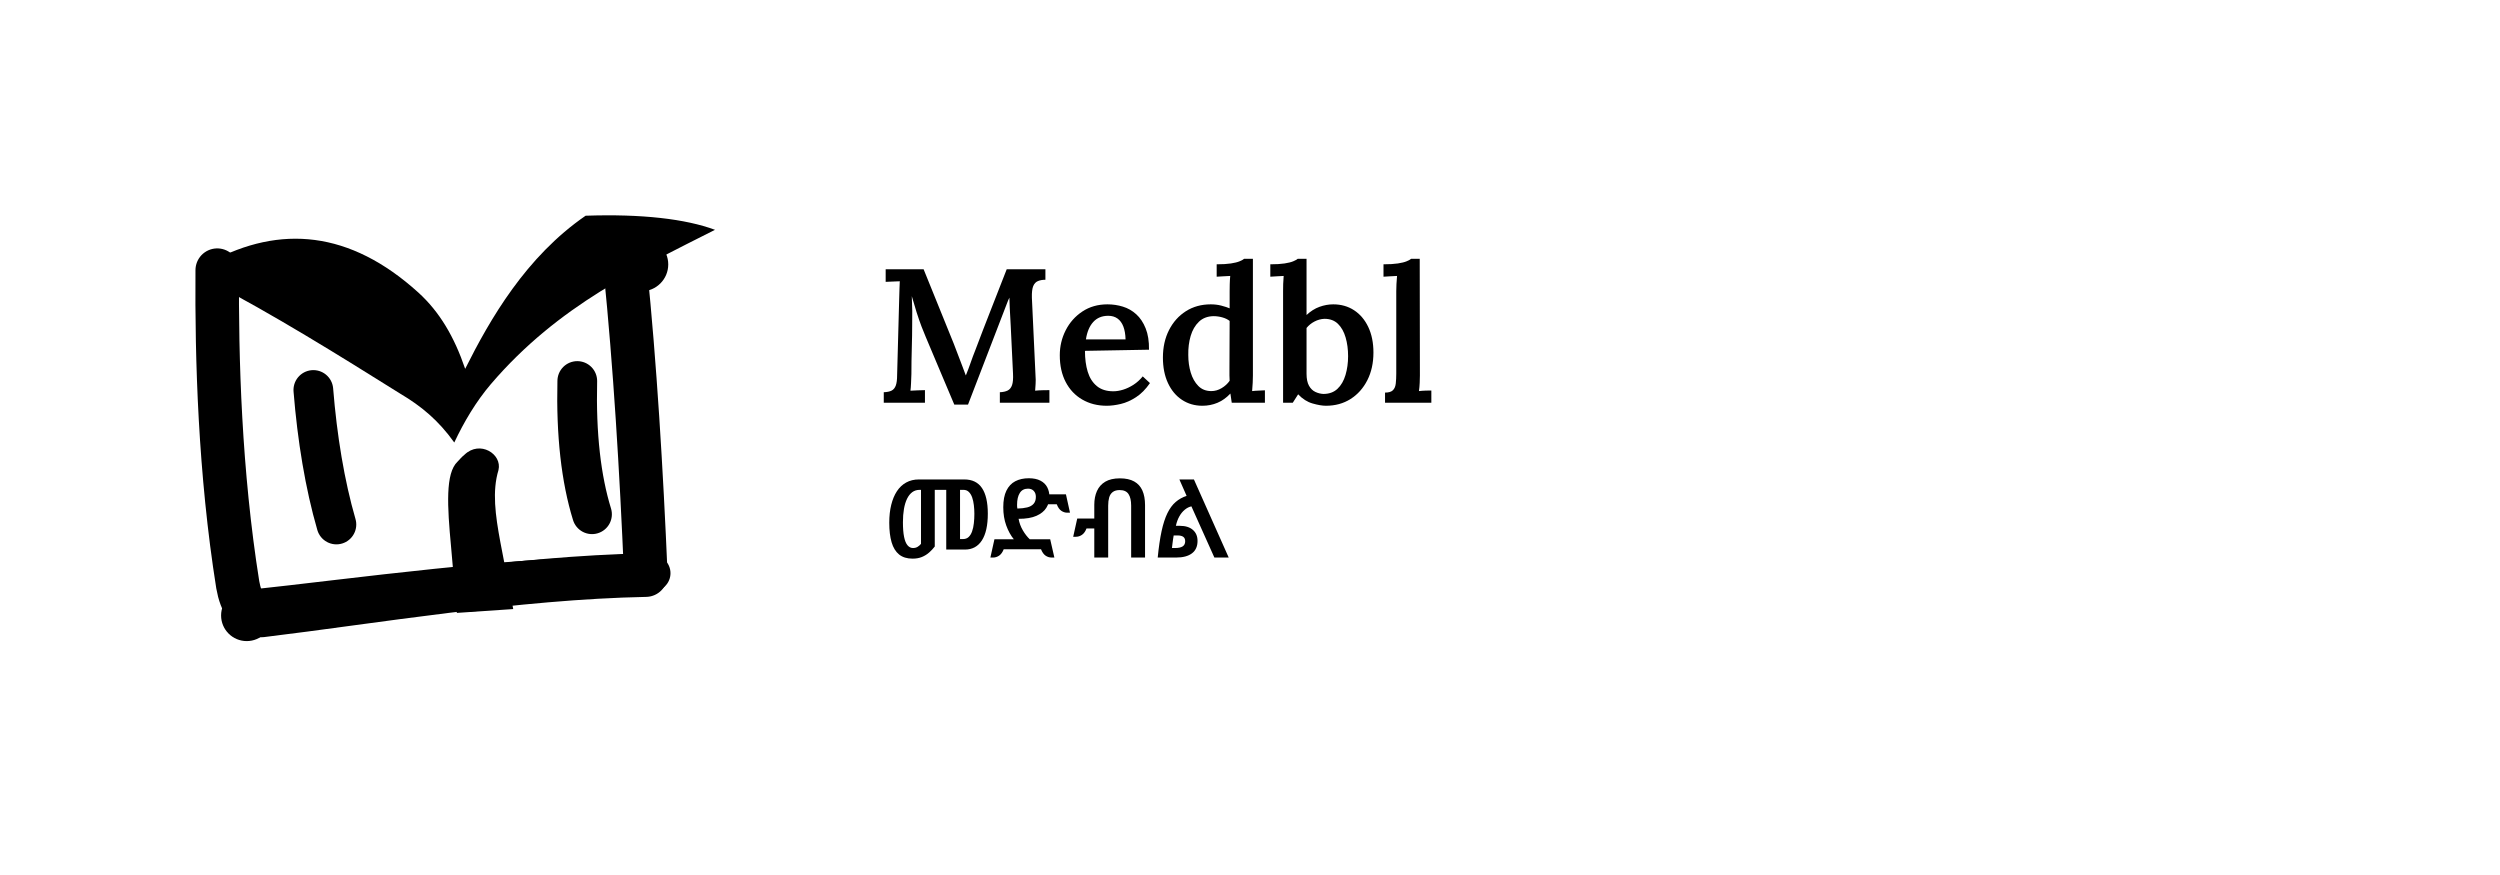
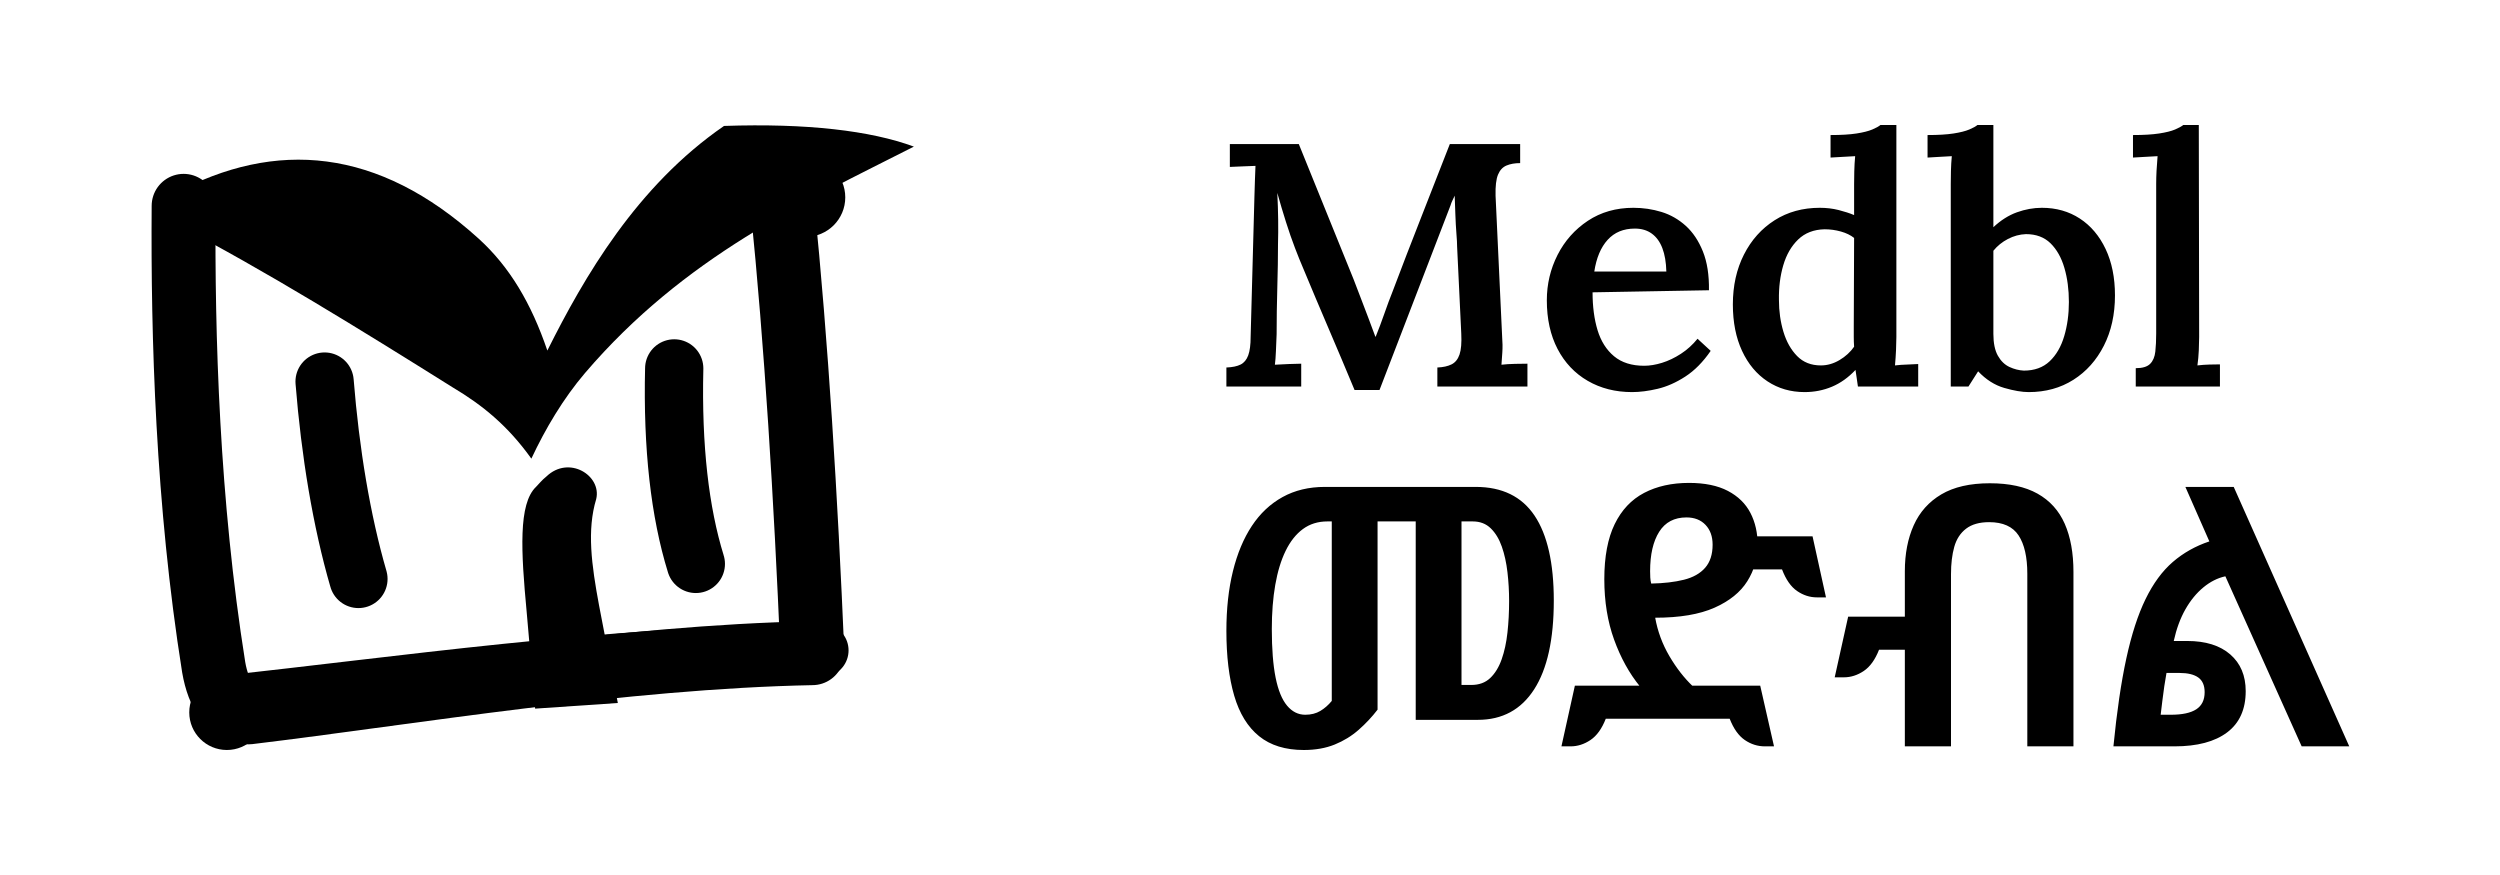
- <svg xmlns="http://www.w3.org/2000/svg" xmlns:xlink="http://www.w3.org/1999/xlink" viewBox="0 0 1600 560" role="img" aria-labelledby="title desc">
+ <svg xmlns="http://www.w3.org/2000/svg" viewBox="0 0 1600 560" role="img" aria-labelledby="title desc">
  <g id="medbl-horizontal-lockup" color="currentColor">
-     <g id="mark" transform="translate(80 70) scale(0.41)">
-       <g id="medbl-favicon-mark" fill="currentColor" stroke="none">
-         <path id="top-solid-fan" d="M134 238 C242 180 351 189 458 286 C491 316 514 355 531 405 C570 327 626 230 719 166 C807 163 875 171 921 188 C803 248 677 305 571 429 C548 456 529 488 514 520 C489 485 462 463 430 444 C331 382 231 320 135 270 Z" />
-         <path id="outer-book-stroke" d="M144 251 C143 390 148 566 176 742 C181 771 194 790 213 790 C387 769 610 731 813 727 C806 562 796 398 781 250" fill="none" stroke="currentColor" stroke-width="68" stroke-linecap="round" stroke-linejoin="round" />
-         <path id="bottom-page-edge" d="M190 779 C369 760 590 727 823 724" fill="none" stroke="currentColor" stroke-width="57" stroke-linecap="round" />
-         <path id="left-inner-stroke" d="M294 438 C300 513 312 586 330 648" fill="none" stroke="currentColor" stroke-width="62" stroke-linecap="round" />
-         <path id="right-inner-stroke" d="M706 424 C704 508 712 577 729 632" fill="none" stroke="currentColor" stroke-width="62" stroke-linecap="round" />
-         <path id="center-bookmark" d="M519 550 C500 568 503 619 509 683 L518 786 L606 780 L586 676 C578 633 573 596 583 563 C589 538 554 516 530 539 C525 543 522 547 519 550 Z" />
-         <circle id="left-bottom-soft-corner" cx="190" cy="790" r="40" />
-         <circle id="right-top-soft-corner" cx="806" cy="242" r="42" />
-       </g>
+     <g id="mark" transform="translate(30.90 -19.25) scale(0.6015)">
+       <path d="M134 238 C242 180 351 189 458 286 C491 316 514 355 531 405 C570 327 626 230 719 166 C807 163 875 171 921 188 C803 248 677 305 571 429 C548 456 529 488 514 520 C489 485 462 463 430 444 C331 382 231 320 135 270 Z" fill="currentColor" />
+       <path d="M144 251 C143 390 148 566 176 742 C181 771 194 790 213 790 C387 769 610 731 813 727 C806 562 796 398 781 250" fill="none" stroke="currentColor" stroke-width="68" stroke-linecap="round" stroke-linejoin="round" />
+       <path d="M190 779 C369 760 590 727 823 724" fill="none" stroke="currentColor" stroke-width="57" stroke-linecap="round" />
+       <path d="M294 438 C300 513 312 586 330 648" fill="none" stroke="currentColor" stroke-width="62" stroke-linecap="round" />
+       <path d="M666 424 C664 508 672 577 689 632" fill="none" stroke="currentColor" stroke-width="62" stroke-linecap="round" />
+       <path d="M519 550 C500 568 503 619 509 683 L518 786 L606 780 L586 676 C578 633 573 596 583 563 C589 538 554 516 530 539 C525 543 522 547 519 550 Z" fill="currentColor" />
+       <circle cx="190" cy="790" r="40" fill="currentColor" />
+       <circle cx="806" cy="242" r="42" fill="currentColor" />
    </g>
-     <g id="wordmark">
-       <svg x="560" y="135" width="359" height="157" viewBox="0 0 359 157">
-         <defs>
-           <g>
-             <g id="lora-122-77-glyph-0-0">
-               <path d="M 50.75 1.219 C 47.738 -6.02 44.707 -13.195 41.656 -20.312 C 38.613 -27.426 35.586 -34.602 32.578 -41.844 C 31.766 -43.719 30.828 -46.035 29.766 -48.797 C 28.711 -51.566 27.656 -54.617 26.594 -57.953 C 25.539 -61.285 24.523 -64.703 23.547 -68.203 C 23.711 -64.867 23.812 -61.719 23.844 -58.75 C 23.883 -55.781 23.867 -52.91 23.797 -50.141 C 23.797 -47.941 23.773 -45.539 23.734 -42.938 C 23.691 -40.344 23.629 -37.66 23.547 -34.891 C 23.461 -32.129 23.398 -29.344 23.359 -26.531 C 23.316 -23.727 23.297 -21.023 23.297 -18.422 C 23.223 -16.391 23.145 -14.395 23.062 -12.438 C 22.977 -10.488 22.852 -8.906 22.688 -7.688 C 24.156 -7.77 25.801 -7.848 27.625 -7.922 C 29.457 -8.004 30.906 -8.047 31.969 -8.047 L 31.969 0 L 5.609 0 L 5.609 -6.703 C 7.723 -6.785 9.391 -7.129 10.609 -7.734 C 11.828 -8.348 12.723 -9.426 13.297 -10.969 C 13.867 -12.52 14.156 -14.719 14.156 -17.562 L 15.5 -67.219 C 15.57 -69.25 15.629 -71.203 15.672 -73.078 C 15.711 -74.953 15.773 -76.5 15.859 -77.719 C 14.555 -77.633 13.008 -77.57 11.219 -77.531 C 9.438 -77.488 7.973 -77.426 6.828 -77.344 L 6.828 -85.406 L 31.109 -85.406 L 50.391 -37.812 C 51.203 -35.695 52.07 -33.422 53 -30.984 C 53.938 -28.547 54.852 -26.145 55.75 -23.781 C 56.645 -21.426 57.422 -19.352 58.078 -17.562 L 58.188 -17.562 C 59.25 -20.164 60.266 -22.867 61.234 -25.672 C 62.211 -28.484 63.191 -31.109 64.172 -33.547 C 67.422 -42.172 70.734 -50.77 74.109 -59.344 C 77.484 -67.926 80.879 -76.613 84.297 -85.406 L 109.062 -85.406 L 109.062 -78.688 C 107.195 -78.688 105.594 -78.398 104.25 -77.828 C 102.906 -77.266 101.906 -76.188 101.25 -74.594 C 100.602 -73.008 100.32 -70.551 100.406 -67.219 L 102.719 -17.562 C 102.883 -15.613 102.906 -13.742 102.781 -11.953 C 102.664 -10.16 102.566 -8.738 102.484 -7.688 C 103.859 -7.852 105.461 -7.953 107.297 -7.984 C 109.129 -8.023 110.57 -8.047 111.625 -8.047 L 111.625 0 L 79.906 0 L 79.906 -6.703 C 81.938 -6.785 83.602 -7.148 84.906 -7.797 C 86.207 -8.453 87.145 -9.613 87.719 -11.281 C 88.289 -12.945 88.492 -15.41 88.328 -18.672 L 86.859 -49.281 C 86.859 -50.344 86.773 -51.891 86.609 -53.922 C 86.453 -55.953 86.332 -58.145 86.25 -60.5 C 86.164 -62.863 86.086 -65.102 86.016 -67.219 C 85.766 -66.656 85.5 -66.086 85.219 -65.516 C 84.938 -64.941 84.711 -64.375 84.547 -63.812 L 59.531 1.219 Z M 50.75 1.219 " />
-             </g>
-             <g id="lora-122-77-glyph-0-1">
-               <path d="M 34.281 1.953 C 28.426 1.953 23.219 0.629 18.656 -2.016 C 14.102 -4.66 10.566 -8.398 8.047 -13.234 C 5.523 -18.078 4.266 -23.789 4.266 -30.375 C 4.266 -36.07 5.523 -41.398 8.047 -46.359 C 10.566 -51.316 14.125 -55.32 18.719 -58.375 C 23.32 -61.426 28.672 -62.953 34.766 -62.953 C 38.18 -62.953 41.473 -62.461 44.641 -61.484 C 47.816 -60.516 50.664 -58.891 53.188 -56.609 C 55.707 -54.328 57.719 -51.316 59.219 -47.578 C 60.727 -43.836 61.441 -39.285 61.359 -33.922 L 20.375 -33.188 C 20.375 -28.145 20.961 -23.691 22.141 -19.828 C 23.316 -15.961 25.25 -12.91 27.938 -10.672 C 30.625 -8.43 34.16 -7.312 38.547 -7.312 C 40.504 -7.312 42.598 -7.656 44.828 -8.344 C 47.066 -9.039 49.285 -10.098 51.484 -11.516 C 53.68 -12.941 55.633 -14.719 57.344 -16.844 L 61.969 -12.562 C 59.289 -8.656 56.32 -5.645 53.062 -3.531 C 49.812 -1.414 46.562 0.023 43.312 0.797 C 40.062 1.566 37.051 1.953 34.281 1.953 Z M 20.984 -40.5 L 46.359 -40.5 C 46.273 -43.758 45.805 -46.504 44.953 -48.734 C 44.098 -50.973 42.859 -52.68 41.234 -53.859 C 39.609 -55.035 37.617 -55.625 35.266 -55.625 C 31.273 -55.625 28.078 -54.301 25.672 -51.656 C 23.273 -49.02 21.711 -45.301 20.984 -40.5 Z M 20.984 -40.5 " />
-             </g>
-             <g id="lora-122-77-glyph-0-2">
-               <path d="M 29.531 1.953 C 24.645 1.953 20.289 0.691 16.469 -1.828 C 12.645 -4.348 9.656 -7.926 7.5 -12.562 C 5.344 -17.195 4.266 -22.645 4.266 -28.906 C 4.266 -35.5 5.566 -41.359 8.172 -46.484 C 10.773 -51.609 14.375 -55.633 18.969 -58.562 C 23.562 -61.488 28.867 -62.953 34.891 -62.953 C 37.254 -62.953 39.473 -62.688 41.547 -62.156 C 43.617 -61.625 45.426 -61.035 46.969 -60.391 L 46.969 -71.25 C 46.969 -72.469 46.988 -73.973 47.031 -75.766 C 47.07 -77.555 47.176 -79.344 47.344 -81.125 C 46.039 -81.051 44.551 -80.973 42.875 -80.891 C 41.207 -80.805 39.805 -80.723 38.672 -80.641 L 38.672 -88.578 C 42.41 -88.578 45.457 -88.758 47.812 -89.125 C 50.176 -89.488 52.031 -89.953 53.375 -90.516 C 54.719 -91.086 55.672 -91.617 56.234 -92.109 L 61.859 -92.109 L 61.859 -17.453 C 61.859 -16.223 61.816 -14.691 61.734 -12.859 C 61.648 -11.035 61.523 -9.227 61.359 -7.438 C 62.742 -7.602 64.188 -7.707 65.688 -7.75 C 67.195 -7.789 68.484 -7.852 69.547 -7.938 L 69.547 0 L 48.312 0 C 48.145 -0.977 48 -1.973 47.875 -2.984 C 47.758 -4.004 47.617 -4.961 47.453 -5.859 C 44.93 -3.172 42.164 -1.195 39.156 0.062 C 36.145 1.32 32.938 1.953 29.531 1.953 Z M 35.266 -7.438 C 37.535 -7.438 39.727 -8.066 41.844 -9.328 C 43.957 -10.586 45.664 -12.156 46.969 -14.031 C 46.883 -15.164 46.844 -16.32 46.844 -17.5 C 46.844 -18.688 46.844 -19.891 46.844 -21.109 L 46.969 -52.344 C 45.75 -53.312 44.203 -54.062 42.328 -54.594 C 40.461 -55.125 38.551 -55.391 36.594 -55.391 C 32.77 -55.305 29.66 -54.102 27.266 -51.781 C 24.867 -49.469 23.117 -46.441 22.016 -42.703 C 20.922 -38.961 20.414 -34.895 20.5 -30.5 C 20.5 -26.508 21.023 -22.766 22.078 -19.266 C 23.141 -15.773 24.75 -12.93 26.906 -10.734 C 29.062 -8.535 31.848 -7.438 35.266 -7.438 Z M 35.266 -7.438 " />
-             </g>
-             <g id="lora-122-77-glyph-0-3">
-               <path d="M 8.172 -71.375 C 8.172 -72.75 8.191 -74.27 8.234 -75.938 C 8.273 -77.613 8.379 -79.344 8.547 -81.125 C 7.242 -81.051 5.758 -80.973 4.094 -80.891 C 2.426 -80.805 1.062 -80.723 0 -80.641 L 0 -88.578 C 3.738 -88.578 6.785 -88.758 9.141 -89.125 C 11.504 -89.488 13.359 -89.953 14.703 -90.516 C 16.047 -91.086 17 -91.617 17.562 -92.109 L 23.188 -92.109 L 23.188 -56.125 C 25.781 -58.562 28.539 -60.305 31.469 -61.359 C 34.406 -62.422 37.336 -62.953 40.266 -62.953 C 45.305 -62.953 49.754 -61.691 53.609 -59.172 C 57.473 -56.648 60.504 -53.07 62.703 -48.438 C 64.898 -43.801 66 -38.352 66 -32.094 C 66 -25.414 64.695 -19.516 62.094 -14.391 C 59.488 -9.266 55.91 -5.258 51.359 -2.375 C 46.805 0.508 41.562 1.953 35.625 1.953 C 33.27 1.953 30.398 1.461 27.016 0.484 C 23.641 -0.484 20.57 -2.438 17.812 -5.375 L 14.391 0 L 8.172 0 Z M 23.188 -18.547 C 23.188 -15.285 23.711 -12.719 24.766 -10.844 C 25.828 -8.977 27.191 -7.66 28.859 -6.891 C 30.523 -6.117 32.211 -5.691 33.922 -5.609 C 37.66 -5.609 40.688 -6.707 43 -8.906 C 45.32 -11.102 47.031 -14.051 48.125 -17.75 C 49.227 -21.445 49.781 -25.453 49.781 -29.766 C 49.781 -34.16 49.25 -38.164 48.188 -41.781 C 47.133 -45.406 45.508 -48.297 43.312 -50.453 C 41.113 -52.609 38.223 -53.688 34.641 -53.688 C 32.453 -53.602 30.336 -53.031 28.297 -51.969 C 26.266 -50.914 24.562 -49.535 23.188 -47.828 Z M 23.188 -18.547 " />
-             </g>
-             <g id="lora-122-77-glyph-0-4">
-               <path d="M 3.422 -6.469 C 5.773 -6.469 7.457 -6.973 8.469 -7.984 C 9.488 -9.004 10.098 -10.445 10.297 -12.312 C 10.504 -14.188 10.609 -16.305 10.609 -18.672 L 10.609 -71.375 C 10.609 -72.75 10.648 -74.27 10.734 -75.938 C 10.816 -77.613 10.941 -79.344 11.109 -81.125 C 9.723 -81.051 8.211 -80.973 6.578 -80.891 C 4.953 -80.805 3.57 -80.723 2.438 -80.641 L 2.438 -88.578 C 6.176 -88.578 9.242 -88.758 11.641 -89.125 C 14.047 -89.488 15.922 -89.953 17.266 -90.516 C 18.609 -91.086 19.562 -91.617 20.125 -92.109 L 25.625 -92.109 L 25.734 -17.453 C 25.734 -16.148 25.691 -14.582 25.609 -12.75 C 25.535 -10.914 25.375 -9.145 25.125 -7.438 C 26.508 -7.602 27.93 -7.707 29.391 -7.75 C 30.859 -7.789 32.082 -7.812 33.062 -7.812 L 33.062 0 L 3.422 0 Z M 3.422 -6.469 " />
-             </g>
-           </g>
-         </defs>
-         <g fill="currentColor" fill-opacity="1">
-           <use xlink:href="#lora-122-77-glyph-0-0" x="0" y="122.732" />
-           <use xlink:href="#lora-122-77-glyph-0-1" x="114" y="122.732" />
-           <use xlink:href="#lora-122-77-glyph-0-2" x="180" y="122.732" />
-           <use xlink:href="#lora-122-77-glyph-0-3" x="253" y="122.732" />
-           <use xlink:href="#lora-122-77-glyph-0-4" x="323" y="122.732" />
-         </g>
-       </svg>
-       <svg x="565" y="282" width="222" height="96" viewBox="0 0 222 96">
-         <defs>
-           <g>
-             <g id="noto-sans-ethiopic-70-4632-glyph-0-0">
-               <path d="M 19.047 0.703 C 15.492 0.703 12.617 -0.18 10.422 -1.953 C 8.234 -3.734 6.633 -6.336 5.625 -9.766 C 4.625 -13.191 4.125 -17.359 4.125 -22.266 C 4.125 -26.504 4.547 -30.328 5.391 -33.734 C 6.234 -37.141 7.445 -40.047 9.031 -42.453 C 10.613 -44.859 12.582 -46.711 14.938 -48.016 C 17.301 -49.328 20.02 -49.984 23.094 -49.984 L 52.156 -49.984 C 57.238 -49.984 61.016 -48.141 63.484 -44.453 C 65.961 -40.766 67.203 -35.301 67.203 -28.062 C 67.203 -20.602 65.941 -14.91 63.422 -10.984 C 60.898 -7.066 57.281 -5.109 52.562 -5.109 L 40.594 -5.109 L 40.594 -43.328 L 33.25 -43.328 L 33.25 -7.062 C 32.176 -5.664 30.961 -4.375 29.609 -3.188 C 28.254 -2 26.711 -1.051 24.984 -0.344 C 23.266 0.352 21.285 0.703 19.047 0.703 Z M 19.312 -6.094 C 20.438 -6.094 21.406 -6.336 22.219 -6.828 C 23.039 -7.316 23.781 -7.957 24.438 -8.75 L 24.438 -43.328 L 23.594 -43.328 C 21.77 -43.328 20.191 -42.836 18.859 -41.859 C 17.535 -40.879 16.426 -39.477 15.531 -37.656 C 14.645 -35.844 13.977 -33.66 13.531 -31.109 C 13.094 -28.566 12.875 -25.734 12.875 -22.609 C 12.875 -18.785 13.117 -15.66 13.609 -13.234 C 14.098 -10.805 14.832 -9.008 15.812 -7.844 C 16.801 -6.676 17.969 -6.094 19.312 -6.094 Z M 49.422 -11.828 L 51.312 -11.828 C 52.801 -11.828 54.008 -12.27 54.938 -13.156 C 55.875 -14.039 56.609 -15.242 57.141 -16.766 C 57.68 -18.285 58.055 -20.008 58.266 -21.938 C 58.484 -23.875 58.594 -25.895 58.594 -28 C 58.594 -29.863 58.484 -31.707 58.266 -33.531 C 58.055 -35.352 57.695 -37 57.188 -38.469 C 56.676 -39.938 55.961 -41.113 55.047 -42 C 54.141 -42.883 52.988 -43.328 51.594 -43.328 L 49.422 -43.328 Z M 49.422 -11.828 " />
-             </g>
-             <g id="noto-sans-ethiopic-70-4632-glyph-0-1">
-               <path d="M 50.047 -28.703 C 48.691 -28.703 47.422 -29.109 46.234 -29.922 C 45.047 -30.742 44.078 -32.133 43.328 -34.094 L 34.375 -34.094 L 34.375 -40.453 L 49.203 -40.453 L 51.797 -28.703 Z M 15.953 -11.547 C 13.898 -14.066 12.242 -17.066 10.984 -20.547 C 9.723 -24.023 9.094 -27.91 9.094 -32.203 C 9.094 -36.535 9.758 -40.066 11.094 -42.797 C 12.426 -45.535 14.316 -47.547 16.766 -48.828 C 19.211 -50.109 22.094 -50.75 25.406 -50.75 C 28.438 -50.75 30.93 -50.234 32.891 -49.203 C 34.859 -48.18 36.305 -46.77 37.234 -44.969 C 38.172 -43.176 38.641 -41.113 38.641 -38.781 C 38.641 -36.258 37.973 -33.938 36.641 -31.812 C 35.316 -29.688 33.207 -27.984 30.312 -26.703 C 27.414 -25.422 23.613 -24.781 18.906 -24.781 C 19.363 -22.164 20.27 -19.703 21.625 -17.391 C 22.977 -15.086 24.5 -13.141 26.188 -11.547 Z M 18.125 -31.359 C 20.551 -31.41 22.648 -31.656 24.422 -32.094 C 26.203 -32.539 27.566 -33.312 28.516 -34.406 C 29.473 -35.5 29.953 -36.977 29.953 -38.844 C 29.953 -40.438 29.5 -41.707 28.594 -42.656 C 27.688 -43.613 26.461 -44.094 24.922 -44.094 C 22.586 -44.094 20.836 -43.172 19.672 -41.328 C 18.504 -39.484 17.922 -36.953 17.922 -33.734 C 17.922 -33.316 17.93 -32.91 17.953 -32.516 C 17.973 -32.117 18.031 -31.734 18.125 -31.359 Z M 0.844 0 L 3.438 -11.688 L 39.125 -11.688 L 41.797 0 L 40.047 0 C 38.641 0 37.344 -0.406 36.156 -1.219 C 34.969 -2.039 34 -3.406 33.25 -5.312 L 9.375 -5.312 C 8.633 -3.406 7.656 -2.039 6.438 -1.219 C 5.227 -0.406 3.945 0 2.594 0 Z M 0.844 0 " />
-             </g>
-             <g id="noto-sans-ethiopic-70-4632-glyph-0-2">
-               <path d="M 0.844 -13.297 L 3.438 -24.984 L 18.266 -24.984 L 18.266 -18.625 L 9.375 -18.625 C 8.633 -16.707 7.656 -15.336 6.438 -14.516 C 5.227 -13.703 3.945 -13.297 2.594 -13.297 Z M 30.734 -50.688 C 34.461 -50.688 37.516 -50.02 39.891 -48.688 C 42.273 -47.352 44.023 -45.414 45.141 -42.875 C 46.266 -40.332 46.828 -37.238 46.828 -33.594 L 46.828 0 L 37.938 0 L 37.938 -33.25 C 37.938 -36.469 37.375 -38.926 36.25 -40.625 C 35.133 -42.332 33.25 -43.188 30.594 -43.188 C 28.727 -43.188 27.242 -42.766 26.141 -41.922 C 25.047 -41.086 24.285 -39.922 23.859 -38.422 C 23.441 -36.93 23.234 -35.188 23.234 -33.188 L 23.234 0 L 14.344 0 L 14.344 -33.734 C 14.344 -37.098 14.914 -40.051 16.062 -42.594 C 17.207 -45.133 18.977 -47.117 21.375 -48.547 C 23.781 -49.973 26.898 -50.688 30.734 -50.688 Z M 30.734 -50.688 " />
-             </g>
-             <g id="noto-sans-ethiopic-70-4632-glyph-0-3">
-               <path d="M 2.938 0 C 3.594 -6.676 4.422 -12.32 5.422 -16.938 C 6.43 -21.562 7.672 -25.379 9.141 -28.391 C 10.609 -31.398 12.359 -33.781 14.391 -35.531 C 16.422 -37.281 18.766 -38.598 21.422 -39.484 L 16.797 -49.984 L 26.109 -49.984 L 48.375 0 L 39.203 0 L 24.5 -32.766 C 23.008 -32.43 21.598 -31.719 20.266 -30.625 C 18.93 -29.531 17.773 -28.117 16.797 -26.391 C 15.816 -24.66 15.07 -22.629 14.562 -20.297 L 17.156 -20.297 C 20.695 -20.297 23.457 -19.43 25.438 -17.703 C 27.426 -15.984 28.422 -13.629 28.422 -10.641 C 28.422 -7.141 27.227 -4.488 24.844 -2.688 C 22.469 -0.895 19.086 0 14.703 0 Z M 12.047 -6.094 L 14 -6.094 C 16.195 -6.094 17.832 -6.441 18.906 -7.141 C 19.977 -7.836 20.516 -8.938 20.516 -10.438 C 20.516 -11.738 20.102 -12.68 19.281 -13.266 C 18.469 -13.848 17.27 -14.141 15.688 -14.141 L 13.156 -14.141 C 13.02 -13.391 12.879 -12.535 12.734 -11.578 C 12.598 -10.629 12.473 -9.676 12.359 -8.719 C 12.242 -7.758 12.141 -6.883 12.047 -6.094 Z M 12.047 -6.094 " />
-             </g>
-           </g>
-         </defs>
-         <g fill="currentColor" fill-opacity="1">
-           <use xlink:href="#noto-sans-ethiopic-70-4632-glyph-0-0" x="0" y="74.83" />
-           <use xlink:href="#noto-sans-ethiopic-70-4632-glyph-0-1" x="68" y="74.83" />
-           <use xlink:href="#noto-sans-ethiopic-70-4632-glyph-0-2" x="121" y="74.83" />
-           <use xlink:href="#noto-sans-ethiopic-70-4632-glyph-0-3" x="173" y="74.83" />
-         </g>
-       </svg>
+     <g id="wordmark" fill="currentColor">
+       <path id="medbl-latin" d="M866.92 249.61Q858.72 229.88 850.4 210.48Q842.09 191.08 833.89 171.35Q831.67 166.25 828.79 158.71Q825.9 151.17 823.02 142.08Q820.14 132.99 817.48 123.46Q817.92 132.55 818.03 140.64Q818.14 148.73 817.92 156.27Q817.92 162.26 817.81 169.35Q817.7 176.44 817.48 183.98Q817.26 191.52 817.15 199.17Q817.04 206.82 817.04 213.91Q816.81 219.46 816.59 224.78Q816.37 230.1 815.93 233.42Q819.92 233.2 824.91 232.98Q829.89 232.76 832.78 232.76V247.39H784.89V235.2Q790.65 234.98 793.98 233.31Q797.3 231.65 798.86 227.44Q800.41 223.23 800.41 215.47L802.85 125.23Q803.07 119.69 803.18 114.59Q803.29 109.49 803.51 106.16Q799.96 106.38 795.09 106.49Q790.21 106.61 787.1 106.83V92.19H831.23L866.26 178.66Q868.47 184.43 871.02 191.08Q873.57 197.73 876.01 204.16Q878.45 210.59 880.22 215.47H880.45Q883.33 208.37 885.99 200.72Q888.65 193.07 891.31 186.42Q900.18 162.92 909.38 139.53Q918.58 116.14 927.89 92.19H972.9V104.39Q967.8 104.39 964.14 105.94Q960.48 107.49 958.71 111.82Q956.94 116.14 957.16 125.23L961.37 215.47Q961.81 220.79 961.48 225.66Q961.15 230.54 960.93 233.42Q964.7 232.98 969.68 232.87Q974.67 232.76 977.56 232.76V247.39H919.91V235.2Q925.45 234.98 929 233.2Q932.55 231.43 934.1 226.88Q935.65 222.34 935.21 213.47L932.55 157.82Q932.55 154.94 932.1 149.4Q931.66 143.85 931.44 137.42Q931.22 130.99 931 125.23Q930.33 126.78 929.55 128.33Q928.78 129.89 928.34 131.44L882.88 249.61ZM1044.51 250.94Q1028.55 250.94 1016.13 243.73Q1003.72 236.53 996.84 223.34Q989.97 210.15 989.97 192.19Q989.97 176.67 996.84 163.14Q1003.72 149.62 1016.24 141.3Q1028.77 132.99 1045.4 132.99Q1054.71 132.99 1063.36 135.65Q1072 138.31 1078.88 144.52Q1085.75 150.73 1089.85 160.92Q1093.95 171.12 1093.73 185.76L1019.24 187.09Q1019.24 200.83 1022.45 211.36Q1025.67 221.9 1032.98 227.99Q1040.3 234.09 1052.27 234.09Q1057.59 234.09 1063.69 232.21Q1069.79 230.32 1075.77 226.44Q1081.76 222.56 1086.42 216.8L1094.84 224.56Q1087.52 235.2 1078.66 240.96Q1069.79 246.73 1060.92 248.83Q1052.05 250.94 1044.51 250.94ZM1020.35 173.78H1066.46Q1066.24 164.92 1063.91 158.82Q1061.58 152.72 1057.15 149.51Q1052.72 146.29 1046.29 146.29Q1035.42 146.29 1028.88 153.5Q1022.34 160.7 1020.35 173.78ZM1154.93 250.94Q1141.62 250.94 1131.2 244.07Q1120.78 237.19 1114.91 224.56Q1109.03 211.92 1109.03 194.85Q1109.03 176.89 1116.13 162.92Q1123.22 148.95 1135.75 140.97Q1148.27 132.99 1164.68 132.99Q1171.11 132.99 1176.76 134.43Q1182.42 135.87 1186.63 137.65V117.91Q1186.63 114.59 1186.74 109.71Q1186.85 104.83 1187.3 99.95Q1183.75 100.18 1179.2 100.4Q1174.66 100.62 1171.55 100.84V86.43Q1181.75 86.43 1188.18 85.43Q1194.61 84.43 1198.27 82.88Q1201.93 81.33 1203.48 80H1213.68V215.69Q1213.68 219.01 1213.46 224Q1213.24 228.99 1212.79 233.87Q1216.56 233.42 1220.66 233.31Q1224.76 233.2 1227.65 232.98V247.39H1189.07Q1188.63 244.73 1188.29 241.96Q1187.96 239.19 1187.52 236.75Q1180.64 244.07 1172.44 247.5Q1164.24 250.94 1154.93 250.94ZM1165.35 233.87Q1171.55 233.87 1177.32 230.43Q1183.08 227 1186.63 221.9Q1186.41 218.79 1186.41 215.58Q1186.41 212.36 1186.41 209.04L1186.63 152.28Q1183.3 149.62 1178.2 148.18Q1173.11 146.74 1167.78 146.74Q1157.36 146.96 1150.82 153.28Q1144.28 159.59 1141.29 169.79Q1138.3 179.99 1138.52 191.96Q1138.52 202.83 1141.4 212.36Q1144.28 221.9 1150.16 227.88Q1156.03 233.87 1165.35 233.87ZM1248.49 117.69Q1248.49 113.92 1248.6 109.38Q1248.71 104.83 1249.15 99.95Q1245.61 100.18 1241.06 100.4Q1236.52 100.62 1233.63 100.84V86.43Q1243.83 86.43 1250.26 85.43Q1256.69 84.43 1260.35 82.88Q1264.01 81.33 1265.56 80H1275.76V145.41Q1282.85 138.75 1290.83 135.87Q1298.82 132.99 1306.8 132.99Q1320.54 132.99 1331.08 139.86Q1341.61 146.74 1347.59 159.37Q1353.58 172.01 1353.58 189.08Q1353.58 207.26 1346.48 221.23Q1339.39 235.2 1326.97 243.07Q1314.56 250.94 1298.37 250.94Q1291.94 250.94 1282.74 248.28Q1273.54 245.62 1266 237.64L1259.8 247.39H1248.49ZM1275.76 213.69Q1275.76 222.56 1278.64 227.66Q1281.52 232.76 1286.07 234.87Q1290.61 236.97 1295.27 237.19Q1305.47 237.19 1311.79 231.21Q1318.11 225.22 1321.1 215.13Q1324.09 205.05 1324.09 193.29Q1324.09 181.32 1321.21 171.46Q1318.33 161.59 1312.34 155.71Q1306.35 149.84 1296.6 149.84Q1290.61 150.06 1285.07 152.94Q1279.53 155.83 1275.76 160.48ZM1366.88 235.64Q1373.31 235.64 1376.08 232.87Q1378.85 230.1 1379.41 225Q1379.96 219.9 1379.96 213.47V117.69Q1379.96 113.92 1380.18 109.38Q1380.41 104.83 1380.85 99.95Q1377.08 100.18 1372.65 100.4Q1368.21 100.62 1365.11 100.84V86.43Q1375.31 86.43 1381.85 85.43Q1388.39 84.43 1392.05 82.88Q1395.7 81.33 1397.26 80H1407.23L1407.46 215.69Q1407.46 219.24 1407.23 224.22Q1407.01 229.21 1406.35 233.87Q1410.12 233.42 1414.11 233.31Q1418.1 233.2 1420.76 233.2V247.39H1366.88Z" />
+       <path id="medbl-amharic" d="M834.43 480Q816.75 480 805.82 471.16Q794.89 462.32 789.89 445.23Q784.89 428.14 784.89 403.72Q784.89 382.55 789.07 365.57Q793.26 348.6 801.17 336.62Q809.07 324.64 820.82 318.13Q832.56 311.62 847.91 311.62H944.43Q969.78 311.62 982.11 329.99Q994.43 348.36 994.43 384.41Q994.43 421.62 981.88 441.16Q969.32 460.7 945.83 460.7H906.06V333.71H881.64V454.18Q876.29 461.16 869.54 467.09Q862.8 473.02 854.19 476.51Q845.59 480 834.43 480ZM835.36 457.44Q840.94 457.44 845.01 455Q849.08 452.56 852.33 448.6V333.71H849.54Q840.47 333.71 833.84 338.6Q827.22 343.48 822.8 352.55Q818.38 361.62 816.17 374.3Q813.96 386.97 813.96 402.55Q813.96 421.62 816.4 433.72Q818.84 445.81 823.73 451.63Q828.61 457.44 835.36 457.44ZM935.36 438.37H941.64Q949.08 438.37 953.73 433.95Q958.39 429.53 961.06 421.97Q963.73 414.41 964.78 404.76Q965.83 395.11 965.83 384.65Q965.83 375.34 964.78 366.27Q963.73 357.2 961.18 349.88Q958.62 342.55 954.08 338.13Q949.55 333.71 942.57 333.71H935.36ZM1162.82 382.32Q1156.07 382.32 1150.14 378.25Q1144.21 374.18 1140.49 364.41H1110.72V343.25H1160.03L1168.63 382.32ZM1049.55 439.3Q1039.32 426.74 1033.04 409.41Q1026.76 392.09 1026.76 370.69Q1026.76 349.06 1033.39 335.46Q1040.02 321.85 1052.23 315.46Q1064.44 309.06 1080.95 309.06Q1096.07 309.06 1105.84 314.18Q1115.6 319.29 1120.26 328.25Q1124.91 337.2 1124.91 348.83Q1124.91 361.39 1118.28 371.97Q1111.65 382.55 1097.23 388.95Q1082.81 395.34 1059.32 395.34Q1061.65 408.37 1068.39 419.88Q1075.14 431.39 1083.51 439.3ZM1056.76 373.48Q1068.86 373.25 1077.7 371.04Q1086.53 368.83 1091.3 363.37Q1096.07 357.9 1096.07 348.6Q1096.07 340.69 1091.53 335.92Q1087 331.15 1079.32 331.15Q1067.69 331.15 1061.88 340.34Q1056.07 349.53 1056.07 365.57Q1056.07 367.67 1056.18 369.64Q1056.3 371.62 1056.76 373.48ZM999.32 477.67 1007.92 438.83H1126.54L1135.37 477.67H1129.56Q1122.58 477.67 1116.65 473.6Q1110.72 469.53 1107 460H1027.69Q1023.97 469.53 1017.92 473.6Q1011.88 477.67 1005.13 477.67ZM1174.21 433.49 1182.82 394.65H1232.12V415.81H1202.59Q1198.86 425.35 1192.82 429.42Q1186.77 433.49 1180.03 433.49ZM1273.52 309.29Q1292.13 309.29 1303.99 315.92Q1315.85 322.55 1321.43 335.22Q1327.01 347.9 1327.01 366.04V477.67H1297.48V367.2Q1297.48 351.16 1291.89 342.67Q1286.31 334.18 1273.06 334.18Q1263.75 334.18 1258.29 338.36Q1252.82 342.55 1250.73 349.99Q1248.64 357.43 1248.64 367.44V477.67H1219.1V365.57Q1219.1 348.83 1224.8 336.15Q1230.49 323.48 1242.47 316.39Q1254.45 309.29 1273.52 309.29ZM1352.59 477.67Q1355.85 444.42 1360.85 421.39Q1365.85 398.37 1373.18 383.37Q1380.5 368.37 1390.62 359.64Q1400.74 350.92 1413.99 346.5L1398.64 311.62H1429.58L1503.53 477.67H1473.07L1424.23 368.83Q1416.78 370.46 1410.16 375.92Q1403.53 381.39 1398.64 389.99Q1393.76 398.6 1391.2 410.23H1399.81Q1417.48 410.23 1427.37 418.83Q1437.25 427.44 1437.25 442.32Q1437.25 459.77 1425.39 468.72Q1413.53 477.67 1391.67 477.67ZM1382.83 457.44H1389.34Q1400.27 457.44 1405.62 453.95Q1410.97 450.46 1410.97 443.02Q1410.97 436.51 1406.9 433.6Q1402.83 430.69 1394.92 430.69H1386.55Q1385.85 434.42 1385.15 439.18Q1384.46 443.95 1383.88 448.72Q1383.29 453.49 1382.83 457.44Z" />
    </g>
  </g>
</svg>
